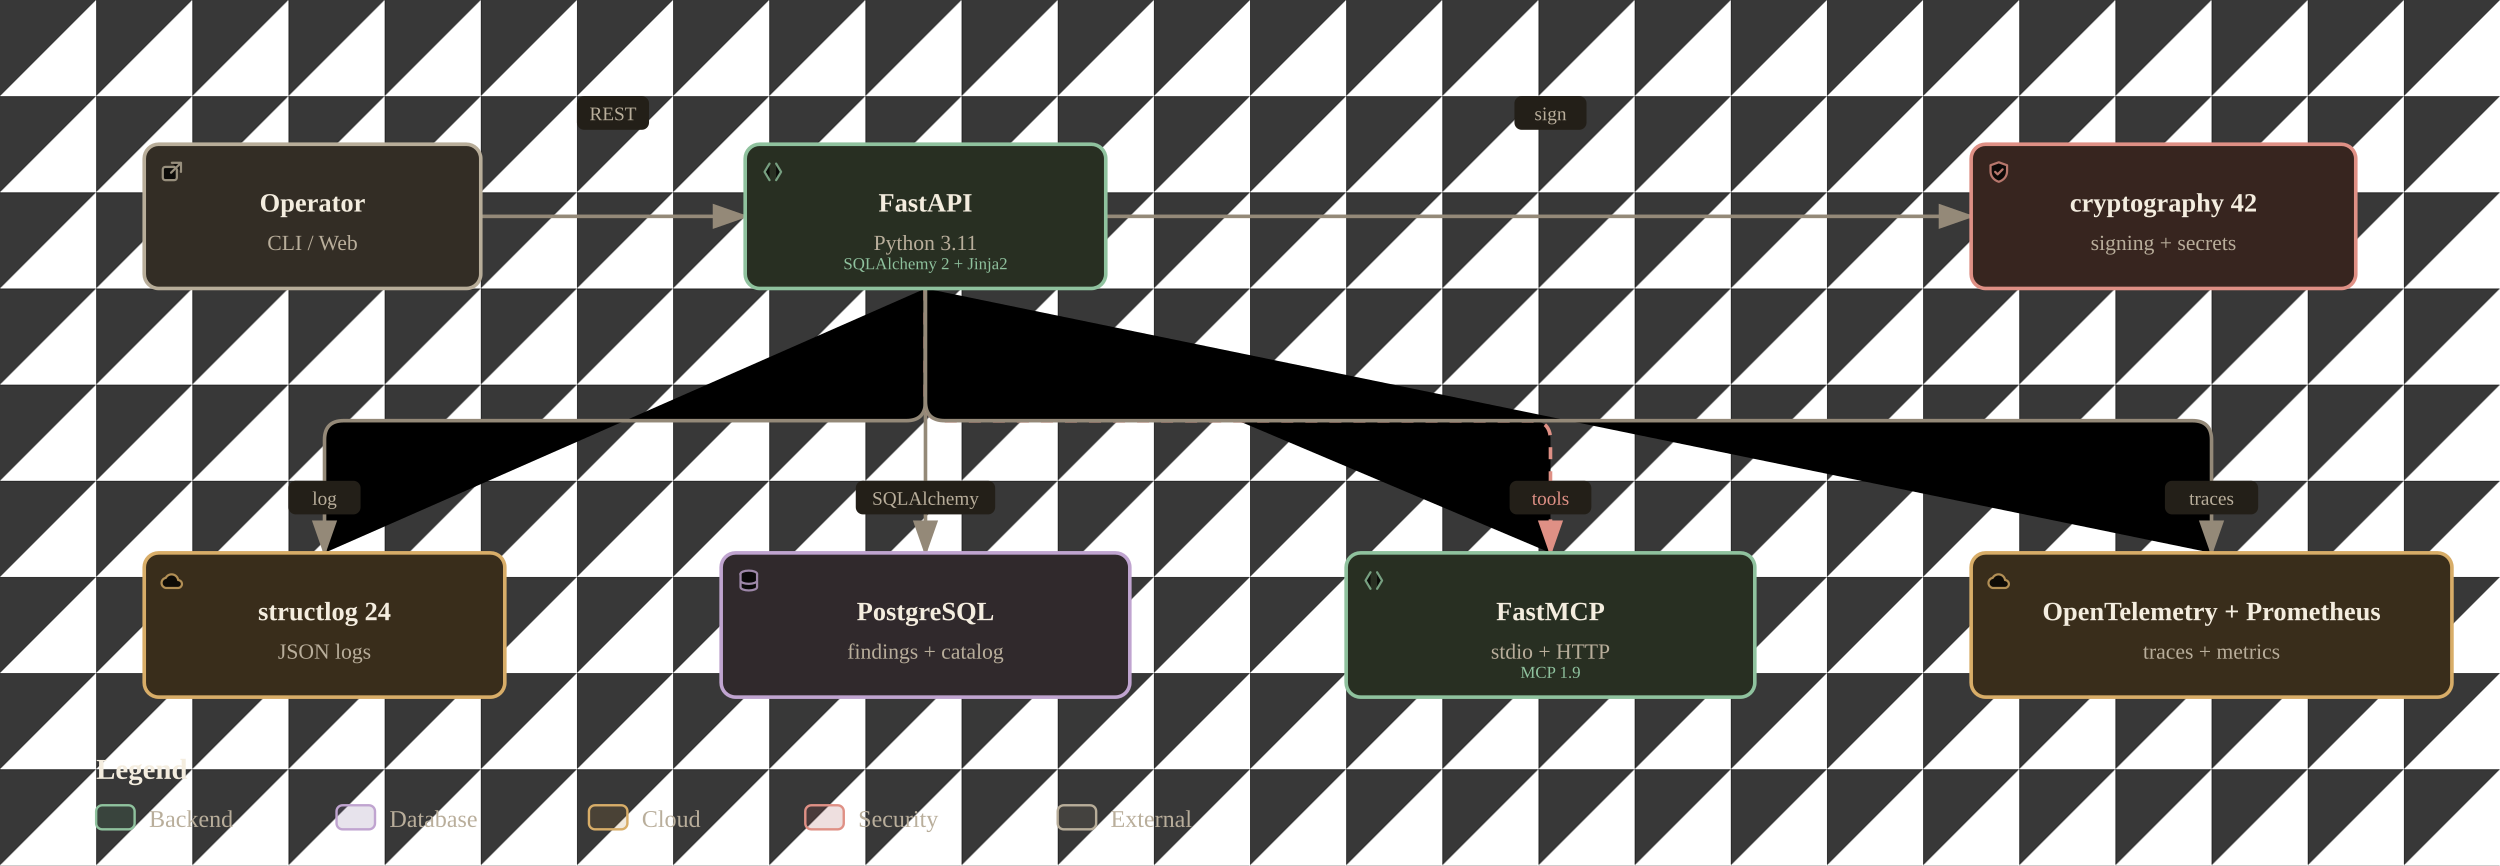
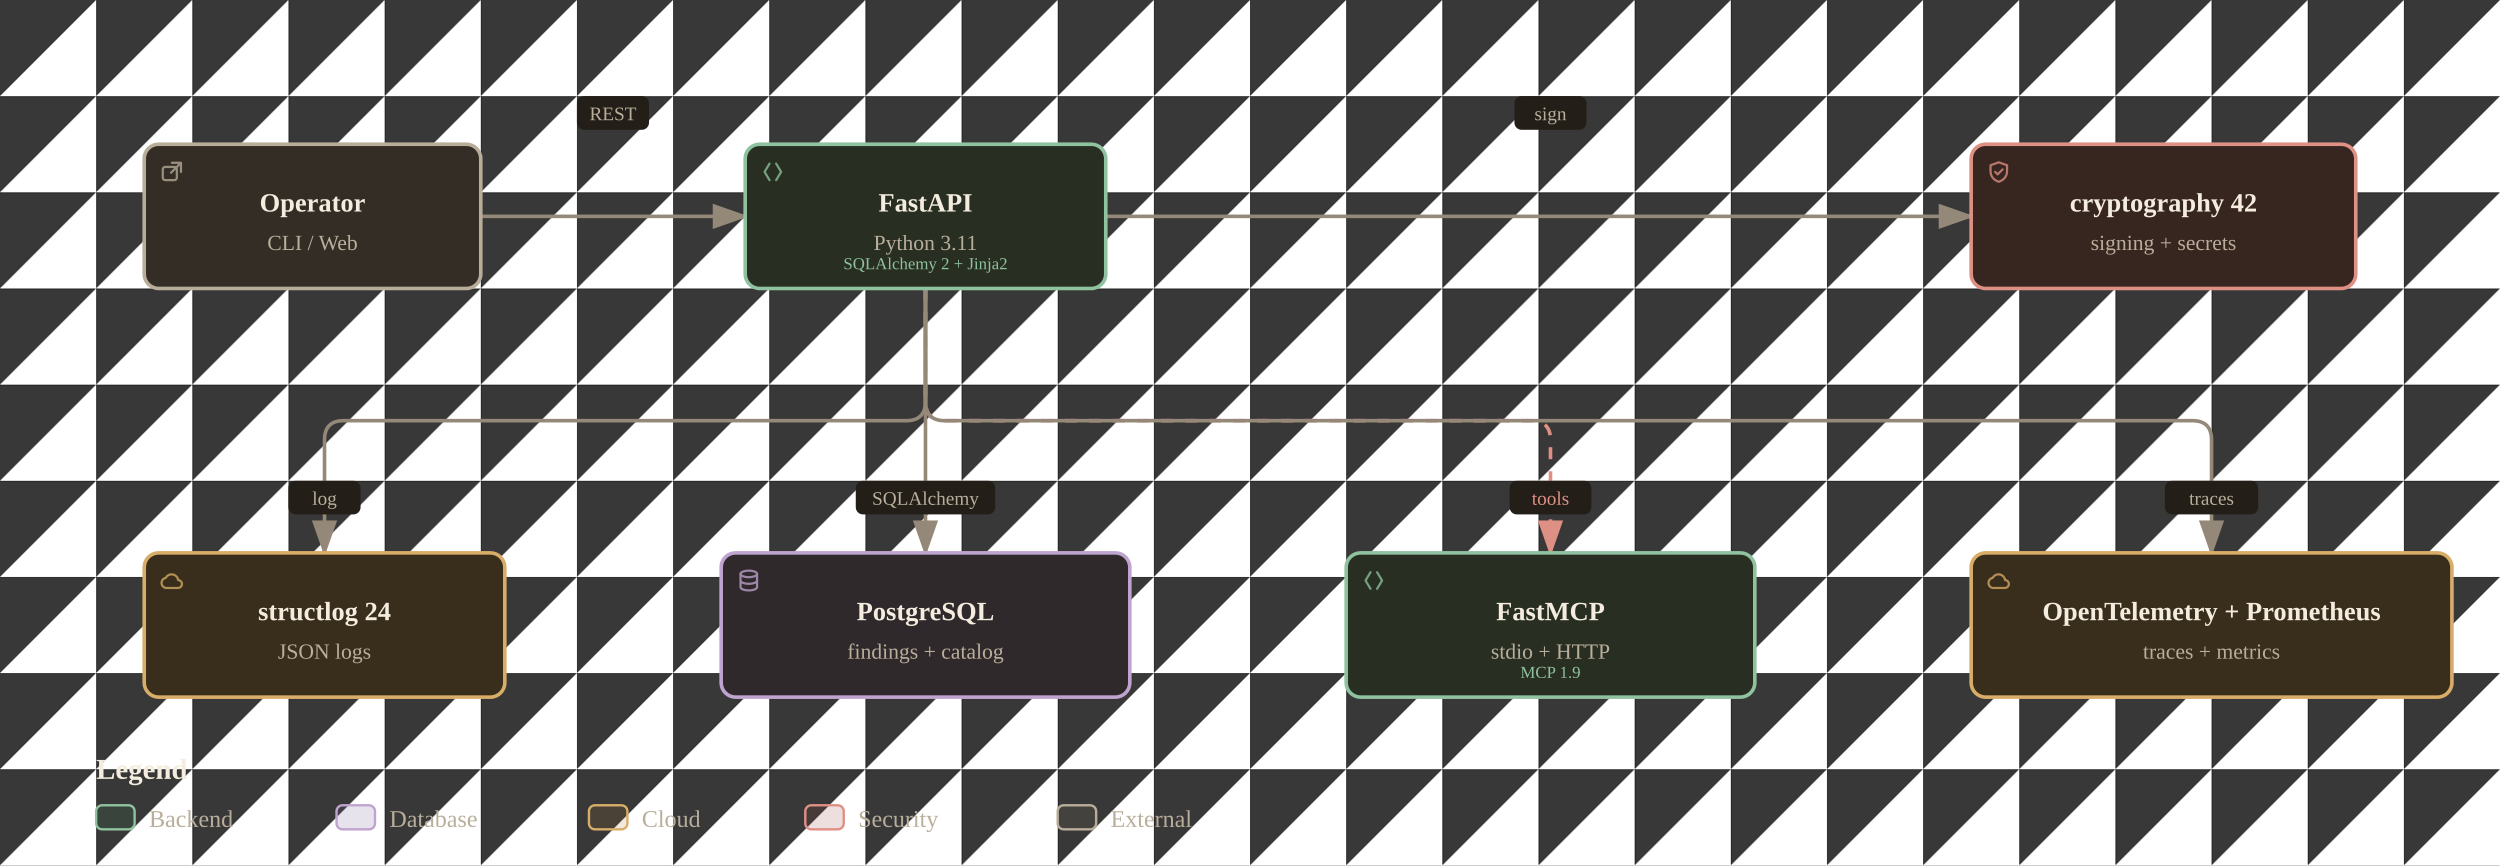
<svg xmlns="http://www.w3.org/2000/svg" viewBox="0 0 1040 360" role="img" lang="en">
  <defs>
    <marker id="arrowhead" markerWidth="10" markerHeight="7" refX="9" refY="3.5" orient="auto">
      <polygon points="0 0, 10 3.5, 0 7" class="m-default" style="fill: #948978" />
    </marker>
    <marker id="arrowhead-emphasis" markerWidth="10" markerHeight="7" refX="9" refY="3.5" orient="auto">
      <polygon points="0 0, 10 3.5, 0 7" class="m-emphasis" style="fill: #dd6b3d" />
    </marker>
    <marker id="arrowhead-security" markerWidth="10" markerHeight="7" refX="9" refY="3.5" orient="auto">
      <polygon points="0 0, 10 3.5, 0 7" class="m-security" style="fill: #df9085" />
    </marker>
    <marker id="arrowhead-dashed" markerWidth="10" markerHeight="7" refX="9" refY="3.5" orient="auto">
      <polygon points="0 0, 10 3.5, 0 7" class="m-dashed" style="fill: #c0a4d0" />
    </marker>
    <pattern id="grid" width="40" height="40" patternUnits="userSpaceOnUse">
      <path d="M 40 0 L 0 0 0 40" class="c-grid" style="stroke-dasharray: 1 3; opacity: 0.78" stroke-width="0.5" />
    </pattern>
  </defs>
  <rect width="100%" height="100%" fill="url(#grid)" />
-   <path data-edge-from="op" data-edge-to="fastapi" data-edge-label="REST" data-edge-key="0" data-edge-id="op-fastapi" data-composition-points="200,90;310,90" d="M 200 90 L 310 90" class="a-default" style="stroke: #948978" stroke-width="1.5" marker-end="url(#arrowhead)" />
-   <path data-edge-from="fastapi" data-edge-to="crypto" data-edge-label="sign" data-edge-key="1" data-edge-id="fastapi-crypto" data-composition-points="460,90;820,90" d="M 460 90 L 820 90" class="a-default" style="stroke: #948978" stroke-width="1.5" marker-end="url(#arrowhead)" />
-   <path data-edge-from="fastapi" data-edge-to="structlog" data-edge-label="log" data-edge-key="2" data-edge-id="fastapi-structlog" data-composition-points="385,120;385,175;135,175;135,230" d="M 385 120 L 385 167 Q 385 175 377 175 L 143 175 Q 135 175 135 183 L 135 230" class="a-default" style="stroke: #948978" stroke-width="1.5" marker-end="url(#arrowhead)" />
-   <path data-edge-from="fastapi" data-edge-to="pg" data-edge-label="SQLAlchemy" data-edge-key="3" data-edge-id="fastapi-pg" data-composition-points="385,120;385,175;385,230" d="M 385 120 L 385 167 Q 385 175 385 183 L 385 230" class="a-default" style="stroke: #948978" stroke-width="1.5" marker-end="url(#arrowhead)" />
-   <path data-edge-from="fastapi" data-edge-to="mcp" data-edge-label="tools" data-edge-key="4" data-edge-id="fastapi-mcp" data-composition-points="385,120;385,175;645,175;645,230" d="M 385 120 L 385 167 Q 385 175 393 175 L 637 175 Q 645 175 645 183 L 645 230" class="a-security" style="stroke: #df9085; stroke-dasharray: 5,5" stroke-width="1.5" marker-end="url(#arrowhead-security)" />
-   <path data-edge-from="fastapi" data-edge-to="otel" data-edge-label="traces" data-edge-key="5" data-edge-id="fastapi-otel" data-composition-points="385,120;385,175;920,175;920,230" d="M 385 120 L 385 167 Q 385 175 393 175 L 912 175 Q 920 175 920 183 L 920 230" class="a-default" style="stroke: #948978" stroke-width="1.5" marker-end="url(#arrowhead)" />
+   <path data-edge-from="op" data-edge-to="fastapi" data-edge-label="REST" data-edge-key="0" data-edge-id="op-fastapi" data-composition-points="200,90;310,90" d="M 200 90 L 310 90" class="a-default" style="stroke: #948978; fill: none" stroke-width="1.5" marker-end="url(#arrowhead)" />
+   <path data-edge-from="fastapi" data-edge-to="crypto" data-edge-label="sign" data-edge-key="1" data-edge-id="fastapi-crypto" data-composition-points="460,90;820,90" d="M 460 90 L 820 90" class="a-default" style="stroke: #948978; fill: none" stroke-width="1.5" marker-end="url(#arrowhead)" />
+   <path data-edge-from="fastapi" data-edge-to="structlog" data-edge-label="log" data-edge-key="2" data-edge-id="fastapi-structlog" data-composition-points="385,120;385,175;135,175;135,230" d="M 385 120 L 385 167 Q 385 175 377 175 L 143 175 Q 135 175 135 183 L 135 230" class="a-default" style="stroke: #948978; fill: none" stroke-width="1.5" marker-end="url(#arrowhead)" />
+   <path data-edge-from="fastapi" data-edge-to="pg" data-edge-label="SQLAlchemy" data-edge-key="3" data-edge-id="fastapi-pg" data-composition-points="385,120;385,175;385,230" d="M 385 120 L 385 167 Q 385 175 385 183 L 385 230" class="a-default" style="stroke: #948978; fill: none" stroke-width="1.5" marker-end="url(#arrowhead)" />
+   <path data-edge-from="fastapi" data-edge-to="mcp" data-edge-label="tools" data-edge-key="4" data-edge-id="fastapi-mcp" data-composition-points="385,120;385,175;645,175;645,230" d="M 385 120 L 385 167 Q 385 175 393 175 L 637 175 Q 645 175 645 183 L 645 230" class="a-security" style="stroke: #df9085; fill: none; stroke-dasharray: 5,5" stroke-width="1.5" marker-end="url(#arrowhead-security)" />
+   <path data-edge-from="fastapi" data-edge-to="otel" data-edge-label="traces" data-edge-key="5" data-edge-id="fastapi-otel" data-composition-points="385,120;385,175;920,175;920,230" d="M 385 120 L 385 167 Q 385 175 393 175 L 912 175 Q 920 175 920 183 L 920 230" class="a-default" style="stroke: #948978; fill: none" stroke-width="1.5" marker-end="url(#arrowhead)" />
  <g id="node-op" data-node-id="op" data-node-label="Operator" tabindex="0" role="button" aria-label="Focus Operator, CLI / Web, Architecture component" aria-pressed="false" data-node-kind="external" data-node-sublabel="CLI / Web" data-node-context="Architecture component">
-     <rect x="60" y="60" width="140" height="60" rx="6" class="c-mask" style="fill: #231f18" />
+     <rect x="60" y="60" width="140" height="60" rx="6" class="c-mask" style="fill: #231f18; stroke: none" />
    <rect x="60" y="60" width="140" height="60" rx="6" class="c-external" style="fill: rgba(126, 115, 96, 0.18); stroke: #b8ad99" stroke-width="1.5" />
-     <g aria-hidden="true" data-semantic-sigil="external" class="semantic-sigil s-external" style="stroke: currentColor; stroke-width: 1.35; stroke-linecap: round; stroke-linejoin: round; opacity: 0.76; color: #b8ad99" transform="translate(66 66) scale(0.6875)">
+     <g aria-hidden="true" data-semantic-sigil="external" class="semantic-sigil s-external" style="fill: none; stroke: currentColor; stroke-width: 1.35; stroke-linecap: round; stroke-linejoin: round; opacity: 0.76; pointer-events: none; color: #b8ad99" transform="translate(66 66) scale(0.6875)">
      <rect x="2.5" y="5" width="8.5" height="8" rx="1.5" />
      <path d="M8 2.5h5.5V8M13.5 2.5 7.5 8.5" />
    </g>
    <text data-node-label="" data-detail-anchor="" x="130" y="88" class="t-primary" style="fill: #f4eddf" font-size="11" font-weight="600" text-anchor="middle">Operator</text>
    <text data-detail="context" x="130" y="104" class="t-muted" style="fill: #b9ae9b" font-size="9" text-anchor="middle">CLI / Web</text>
  </g>
  <g id="node-fastapi" data-node-id="fastapi" data-node-label="FastAPI" tabindex="0" role="button" aria-label="Focus FastAPI, Python 3.11, Architecture component" aria-pressed="false" data-node-kind="backend" data-node-sublabel="Python 3.11" data-node-tag="SQLAlchemy 2 + Jinja2" data-node-context="Architecture component">
-     <rect x="310" y="60" width="150" height="60" rx="6" class="c-mask" style="fill: #231f18" />
+     <rect x="310" y="60" width="150" height="60" rx="6" class="c-mask" style="fill: #231f18; stroke: none" />
    <rect x="310" y="60" width="150" height="60" rx="6" class="c-backend" style="fill: rgba(63, 132, 92, 0.16); stroke: #8fc29e" stroke-width="1.5" />
-     <g aria-hidden="true" data-semantic-sigil="backend" class="semantic-sigil s-backend" style="stroke: currentColor; stroke-width: 1.35; stroke-linecap: round; stroke-linejoin: round; opacity: 0.76; color: #8fc29e" transform="translate(316 66) scale(0.6875)">
+     <g aria-hidden="true" data-semantic-sigil="backend" class="semantic-sigil s-backend" style="fill: none; stroke: currentColor; stroke-width: 1.35; stroke-linecap: round; stroke-linejoin: round; opacity: 0.76; pointer-events: none; color: #8fc29e" transform="translate(316 66) scale(0.6875)">
      <path d="M6 3 3 8l3 5M10 3l3 5-3 5" />
    </g>
    <text data-node-label="" data-detail-anchor="" x="385" y="88" class="t-primary" style="fill: #f4eddf" font-size="11" font-weight="600" text-anchor="middle">FastAPI</text>
    <text data-detail="context" x="385" y="104" class="t-muted" style="fill: #b9ae9b" font-size="9" text-anchor="middle">Python 3.11</text>
    <text data-detail="fine" x="385" y="112" class="t-backend" style="fill: #8fc29e" font-size="7" text-anchor="middle">SQLAlchemy 2 + Jinja2</text>
  </g>
  <g id="node-crypto" data-node-id="crypto" data-node-label="cryptography 42" tabindex="0" role="button" aria-label="Focus cryptography 42, signing + secrets, Architecture component" aria-pressed="false" data-node-kind="security" data-node-sublabel="signing + secrets" data-node-context="Architecture component">
-     <rect x="820" y="60" width="160" height="60" rx="6" class="c-mask" style="fill: #231f18" />
+     <rect x="820" y="60" width="160" height="60" rx="6" class="c-mask" style="fill: #231f18; stroke: none" />
    <rect x="820" y="60" width="160" height="60" rx="6" class="c-security" style="fill: rgba(157, 69, 65, 0.17); stroke: #df9085" stroke-width="1.5" />
-     <g aria-hidden="true" data-semantic-sigil="security" class="semantic-sigil s-security" style="stroke: currentColor; stroke-width: 1.35; stroke-linecap: round; stroke-linejoin: round; opacity: 0.76; color: #df9085" transform="translate(826 66) scale(0.6875)">
+     <g aria-hidden="true" data-semantic-sigil="security" class="semantic-sigil s-security" style="fill: none; stroke: currentColor; stroke-width: 1.35; stroke-linecap: round; stroke-linejoin: round; opacity: 0.76; pointer-events: none; color: #df9085" transform="translate(826 66) scale(0.6875)">
      <path d="M8 2.2 13 4v3.5c0 3.1-1.8 5.4-5 6.5-3.2-1.1-5-3.4-5-6.5V4Z" />
      <path d="m5.8 8 1.5 1.5 3-3" />
    </g>
    <text data-node-label="" data-detail-anchor="" x="900" y="88" class="t-primary" style="fill: #f4eddf" font-size="11" font-weight="600" text-anchor="middle">cryptography 42</text>
    <text data-detail="context" x="900" y="104" class="t-muted" style="fill: #b9ae9b" font-size="9" text-anchor="middle">signing + secrets</text>
  </g>
  <g id="node-structlog" data-node-id="structlog" data-node-label="structlog 24" tabindex="0" role="button" aria-label="Focus structlog 24, JSON logs, Architecture component" aria-pressed="false" data-node-kind="cloud" data-node-sublabel="JSON logs" data-node-context="Architecture component">
-     <rect x="60" y="230" width="150" height="60" rx="6" class="c-mask" style="fill: #231f18" />
+     <rect x="60" y="230" width="150" height="60" rx="6" class="c-mask" style="fill: #231f18; stroke: none" />
    <rect x="60" y="230" width="150" height="60" rx="6" class="c-cloud" style="fill: rgba(170, 119, 49, 0.16); stroke: #d8ad68" stroke-width="1.5" />
-     <g aria-hidden="true" data-semantic-sigil="cloud" class="semantic-sigil s-cloud" style="stroke: currentColor; stroke-width: 1.35; stroke-linecap: round; stroke-linejoin: round; opacity: 0.76; color: #d8ad68" transform="translate(66 236) scale(0.6875)">
+     <g aria-hidden="true" data-semantic-sigil="cloud" class="semantic-sigil s-cloud" style="fill: none; stroke: currentColor; stroke-width: 1.35; stroke-linecap: round; stroke-linejoin: round; opacity: 0.76; pointer-events: none; color: #d8ad68" transform="translate(66 236) scale(0.6875)">
      <path d="M4.3 12.5h7.3a2.4 2.4 0 0 0 .2-4.8 4 4 0 0 0-7.5-1.3A3.1 3.1 0 0 0 4.3 12.5Z" />
    </g>
    <text data-node-label="" data-detail-anchor="" x="135" y="258" class="t-primary" style="fill: #f4eddf" font-size="11" font-weight="600" text-anchor="middle">structlog 24</text>
    <text data-detail="context" x="135" y="274" class="t-muted" style="fill: #b9ae9b" font-size="9" text-anchor="middle">JSON logs</text>
  </g>
  <g id="node-pg" data-node-id="pg" data-node-label="PostgreSQL" tabindex="0" role="button" aria-label="Focus PostgreSQL, findings + catalog, Architecture component" aria-pressed="false" data-node-kind="database" data-node-sublabel="findings + catalog" data-node-context="Architecture component">
-     <rect x="300" y="230" width="170" height="60" rx="6" class="c-mask" style="fill: #231f18" />
+     <rect x="300" y="230" width="170" height="60" rx="6" class="c-mask" style="fill: #231f18; stroke: none" />
    <rect x="300" y="230" width="170" height="60" rx="6" class="c-database" style="fill: rgba(117, 91, 141, 0.17); stroke: #c0a4d0" stroke-width="1.5" />
-     <g aria-hidden="true" data-semantic-sigil="database" class="semantic-sigil s-database" style="stroke: currentColor; stroke-width: 1.35; stroke-linecap: round; stroke-linejoin: round; opacity: 0.76; color: #c0a4d0" transform="translate(306 236) scale(0.6875)">
+     <g aria-hidden="true" data-semantic-sigil="database" class="semantic-sigil s-database" style="fill: none; stroke: currentColor; stroke-width: 1.35; stroke-linecap: round; stroke-linejoin: round; opacity: 0.76; pointer-events: none; color: #c0a4d0" transform="translate(306 236) scale(0.6875)">
      <ellipse cx="8" cy="4" rx="5" ry="2" />
      <path d="M3 4v8c0 1.1 2.2 2 5 2s5-.9 5-2V4M3 8c0 1.1 2.2 2 5 2s5-.9 5-2" />
    </g>
    <text data-node-label="" data-detail-anchor="" x="385" y="258" class="t-primary" style="fill: #f4eddf" font-size="11" font-weight="600" text-anchor="middle">PostgreSQL</text>
    <text data-detail="context" x="385" y="274" class="t-muted" style="fill: #b9ae9b" font-size="9" text-anchor="middle">findings + catalog</text>
  </g>
  <g id="node-mcp" data-node-id="mcp" data-node-label="FastMCP" tabindex="0" role="button" aria-label="Focus FastMCP, stdio + HTTP, Architecture component" aria-pressed="false" data-node-kind="backend" data-node-sublabel="stdio + HTTP" data-node-tag="MCP 1.9" data-node-context="Architecture component">
-     <rect x="560" y="230" width="170" height="60" rx="6" class="c-mask" style="fill: #231f18" />
+     <rect x="560" y="230" width="170" height="60" rx="6" class="c-mask" style="fill: #231f18; stroke: none" />
    <rect x="560" y="230" width="170" height="60" rx="6" class="c-backend" style="fill: rgba(63, 132, 92, 0.16); stroke: #8fc29e" stroke-width="1.5" />
-     <g aria-hidden="true" data-semantic-sigil="backend" class="semantic-sigil s-backend" style="stroke: currentColor; stroke-width: 1.35; stroke-linecap: round; stroke-linejoin: round; opacity: 0.76; color: #8fc29e" transform="translate(566 236) scale(0.6875)">
+     <g aria-hidden="true" data-semantic-sigil="backend" class="semantic-sigil s-backend" style="fill: none; stroke: currentColor; stroke-width: 1.35; stroke-linecap: round; stroke-linejoin: round; opacity: 0.76; pointer-events: none; color: #8fc29e" transform="translate(566 236) scale(0.6875)">
      <path d="M6 3 3 8l3 5M10 3l3 5-3 5" />
    </g>
    <text data-node-label="" data-detail-anchor="" x="645" y="258" class="t-primary" style="fill: #f4eddf" font-size="11" font-weight="600" text-anchor="middle">FastMCP</text>
    <text data-detail="context" x="645" y="274" class="t-muted" style="fill: #b9ae9b" font-size="9" text-anchor="middle">stdio + HTTP</text>
    <text data-detail="fine" x="645" y="282" class="t-backend" style="fill: #8fc29e" font-size="7" text-anchor="middle">MCP 1.9</text>
  </g>
  <g id="node-otel" data-node-id="otel" data-node-label="OpenTelemetry + Prometheus" tabindex="0" role="button" aria-label="Focus OpenTelemetry + Prometheus, traces + metrics, Architecture component" aria-pressed="false" data-node-kind="cloud" data-node-sublabel="traces + metrics" data-node-context="Architecture component">
-     <rect x="820" y="230" width="200" height="60" rx="6" class="c-mask" style="fill: #231f18" />
+     <rect x="820" y="230" width="200" height="60" rx="6" class="c-mask" style="fill: #231f18; stroke: none" />
    <rect x="820" y="230" width="200" height="60" rx="6" class="c-cloud" style="fill: rgba(170, 119, 49, 0.16); stroke: #d8ad68" stroke-width="1.5" />
-     <g aria-hidden="true" data-semantic-sigil="cloud" class="semantic-sigil s-cloud" style="stroke: currentColor; stroke-width: 1.35; stroke-linecap: round; stroke-linejoin: round; opacity: 0.76; color: #d8ad68" transform="translate(826 236) scale(0.6875)">
+     <g aria-hidden="true" data-semantic-sigil="cloud" class="semantic-sigil s-cloud" style="fill: none; stroke: currentColor; stroke-width: 1.35; stroke-linecap: round; stroke-linejoin: round; opacity: 0.76; pointer-events: none; color: #d8ad68" transform="translate(826 236) scale(0.6875)">
      <path d="M4.3 12.5h7.3a2.4 2.4 0 0 0 .2-4.8 4 4 0 0 0-7.5-1.3A3.1 3.1 0 0 0 4.3 12.5Z" />
    </g>
    <text data-node-label="" data-detail-anchor="" x="920" y="258" class="t-primary" style="fill: #f4eddf" font-size="11" font-weight="600" text-anchor="middle">OpenTelemetry + Prometheus</text>
    <text data-detail="context" x="920" y="274" class="t-muted" style="fill: #b9ae9b" font-size="9" text-anchor="middle">traces + metrics</text>
  </g>
  <g data-detail="context" data-edge-from="op" data-edge-to="fastapi" data-edge-label="REST" data-edge-key="0" data-edge-id="op-fastapi">
-     <rect x="240" y="40" width="30" height="14" rx="3" class="c-mask" style="fill: #231f18" />
+     <rect x="240" y="40" width="30" height="14" rx="3" class="c-mask" style="fill: #231f18; stroke: none" />
    <text x="255" y="50" class="t-muted" style="fill: #b9ae9b" font-size="8" text-anchor="middle">REST</text>
  </g>
  <g data-detail="context" data-edge-from="fastapi" data-edge-to="crypto" data-edge-label="sign" data-edge-key="1" data-edge-id="fastapi-crypto">
-     <rect x="630" y="40" width="30" height="14" rx="3" class="c-mask" style="fill: #231f18" />
+     <rect x="630" y="40" width="30" height="14" rx="3" class="c-mask" style="fill: #231f18; stroke: none" />
    <text x="645" y="50" class="t-muted" style="fill: #b9ae9b" font-size="8" text-anchor="middle">sign</text>
  </g>
  <g data-detail="context" data-edge-from="fastapi" data-edge-to="structlog" data-edge-label="log" data-edge-key="2" data-edge-id="fastapi-structlog">
-     <rect x="120" y="200" width="30" height="14" rx="3" class="c-mask" style="fill: #231f18" />
+     <rect x="120" y="200" width="30" height="14" rx="3" class="c-mask" style="fill: #231f18; stroke: none" />
    <text x="135" y="210" class="t-muted" style="fill: #b9ae9b" font-size="8" text-anchor="middle">log</text>
  </g>
  <g data-detail="context" data-edge-from="fastapi" data-edge-to="pg" data-edge-label="SQLAlchemy" data-edge-key="3" data-edge-id="fastapi-pg">
-     <rect x="356" y="200" width="58" height="14" rx="3" class="c-mask" style="fill: #231f18" />
+     <rect x="356" y="200" width="58" height="14" rx="3" class="c-mask" style="fill: #231f18; stroke: none" />
    <text x="385" y="210" class="t-muted" style="fill: #b9ae9b" font-size="8" text-anchor="middle">SQLAlchemy</text>
  </g>
  <g data-detail="context" data-edge-from="fastapi" data-edge-to="mcp" data-edge-label="tools" data-edge-key="4" data-edge-id="fastapi-mcp">
-     <rect x="628" y="200" width="34" height="14" rx="3" class="c-mask" style="fill: #231f18" />
+     <rect x="628" y="200" width="34" height="14" rx="3" class="c-mask" style="fill: #231f18; stroke: none" />
    <text x="645" y="210" class="t-security" style="fill: #df9085" font-size="8" text-anchor="middle">tools</text>
  </g>
  <g data-detail="context" data-edge-from="fastapi" data-edge-to="otel" data-edge-label="traces" data-edge-key="5" data-edge-id="fastapi-otel">
-     <rect x="900.6" y="200" width="38.8" height="14" rx="3" class="c-mask" style="fill: #231f18" />
+     <rect x="900.6" y="200" width="38.8" height="14" rx="3" class="c-mask" style="fill: #231f18; stroke: none" />
    <text x="920" y="210" class="t-muted" style="fill: #b9ae9b" font-size="8" text-anchor="middle">traces</text>
  </g>
  <g data-legend="" data-legend-bridge="">
    <text x="40" y="324" class="t-primary" style="fill: #f4eddf" font-size="12" font-weight="650">Legend</text>
    <g data-legend-semantic-kind="backend" data-legend-kind="backend" data-legend-label="Backend" data-legend-x="40" data-legend-baseline="344" data-legend-width="78">
      <rect x="40" y="335" width="16" height="10" rx="2.5" class="c-backend" style="fill: rgba(63, 132, 92, 0.16); stroke: #8fc29e" stroke-width="1" />
      <text x="62" y="344" class="t-muted" style="fill: #b9ae9b" font-size="10" font-weight="500">Backend</text>
    </g>
    <g data-legend-semantic-kind="database" data-legend-kind="database" data-legend-label="Database" data-legend-x="140" data-legend-baseline="344" data-legend-width="83">
      <rect x="140" y="335" width="16" height="10" rx="2.5" class="c-database" style="fill: rgba(117, 91, 141, 0.17); stroke: #c0a4d0" stroke-width="1" />
      <text x="162" y="344" class="t-muted" style="fill: #b9ae9b" font-size="10" font-weight="500">Database</text>
    </g>
    <g data-legend-semantic-kind="cloud" data-legend-kind="cloud" data-legend-label="Cloud" data-legend-x="245" data-legend-baseline="344" data-legend-width="68">
      <rect x="245" y="335" width="16" height="10" rx="2.5" class="c-cloud" style="fill: rgba(170, 119, 49, 0.16); stroke: #d8ad68" stroke-width="1" />
      <text x="267" y="344" class="t-muted" style="fill: #b9ae9b" font-size="10" font-weight="500">Cloud</text>
    </g>
    <g data-legend-semantic-kind="security" data-legend-kind="security" data-legend-label="Security" data-legend-x="335" data-legend-baseline="344" data-legend-width="83">
      <rect x="335" y="335" width="16" height="10" rx="2.5" class="c-security" style="fill: rgba(157, 69, 65, 0.17); stroke: #df9085" stroke-width="1" />
      <text x="357" y="344" class="t-muted" style="fill: #b9ae9b" font-size="10" font-weight="500">Security</text>
    </g>
    <g data-legend-semantic-kind="external" data-legend-kind="external" data-legend-label="External" data-legend-x="440" data-legend-baseline="344" data-legend-width="83">
      <rect x="440" y="335" width="16" height="10" rx="2.5" class="c-external" style="fill: rgba(126, 115, 96, 0.18); stroke: #b8ad99" stroke-width="1" />
      <text x="462" y="344" class="t-muted" style="fill: #b9ae9b" font-size="10" font-weight="500">External</text>
    </g>
  </g>
</svg>
